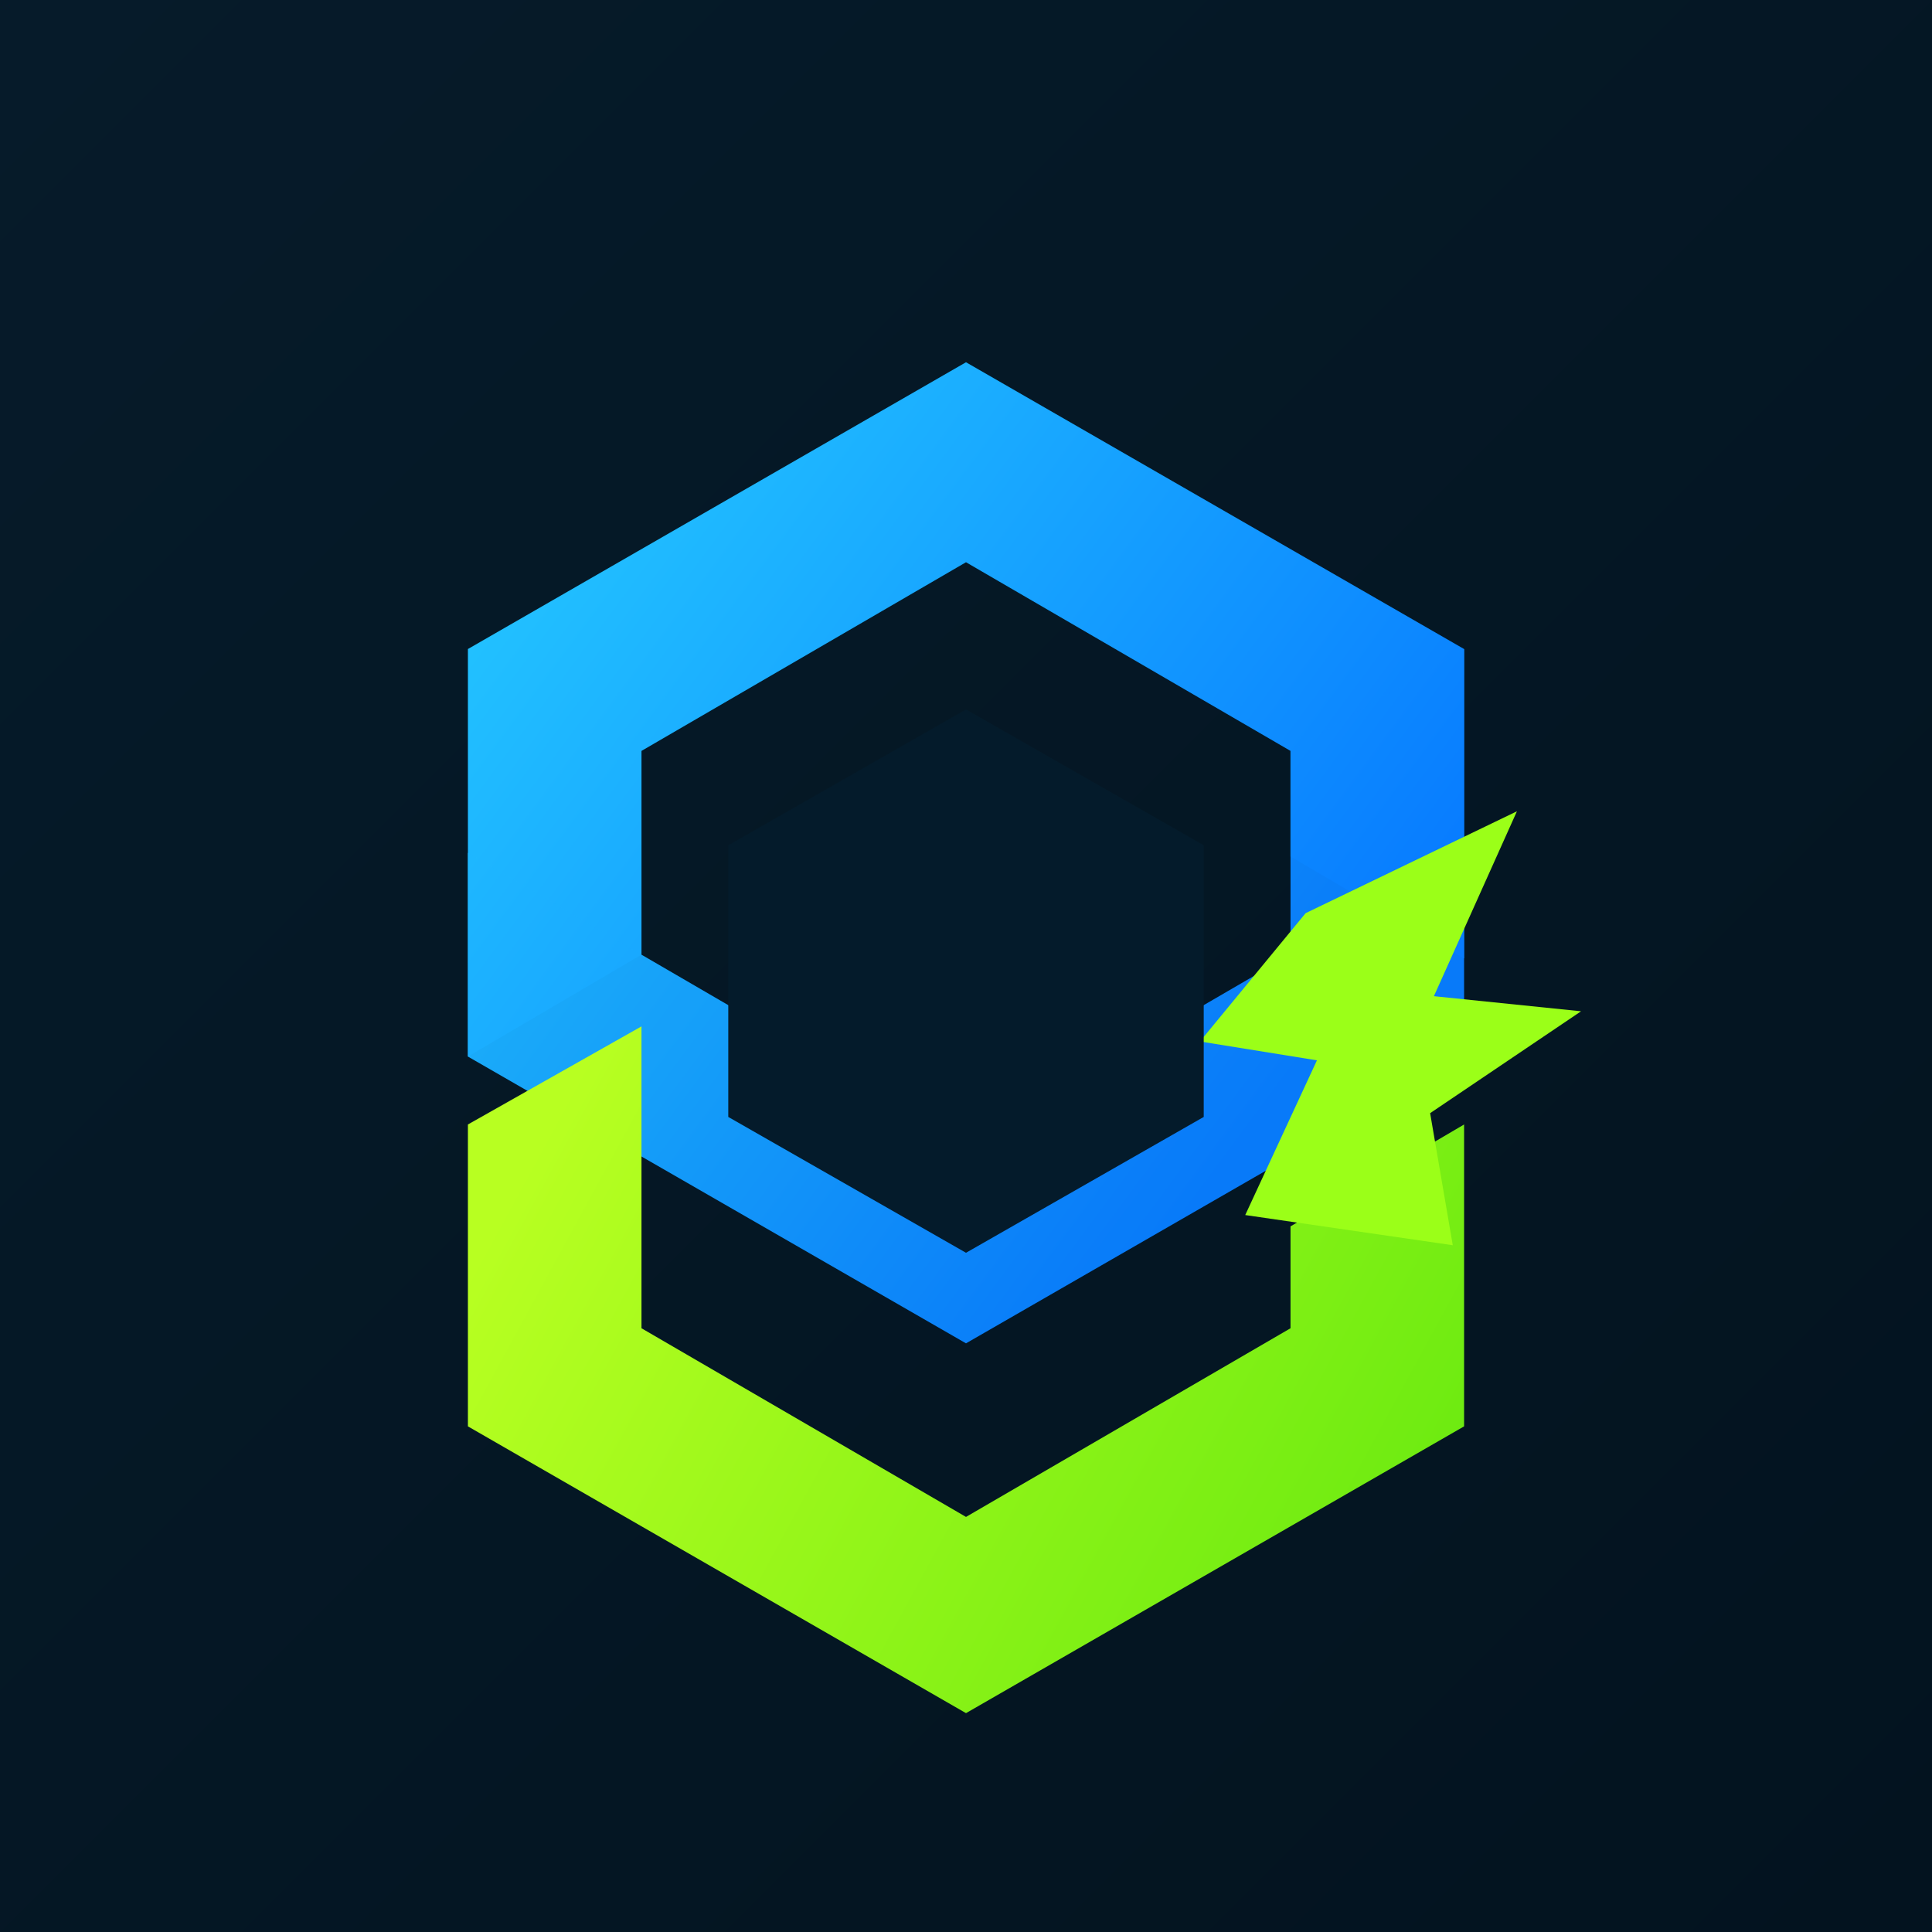
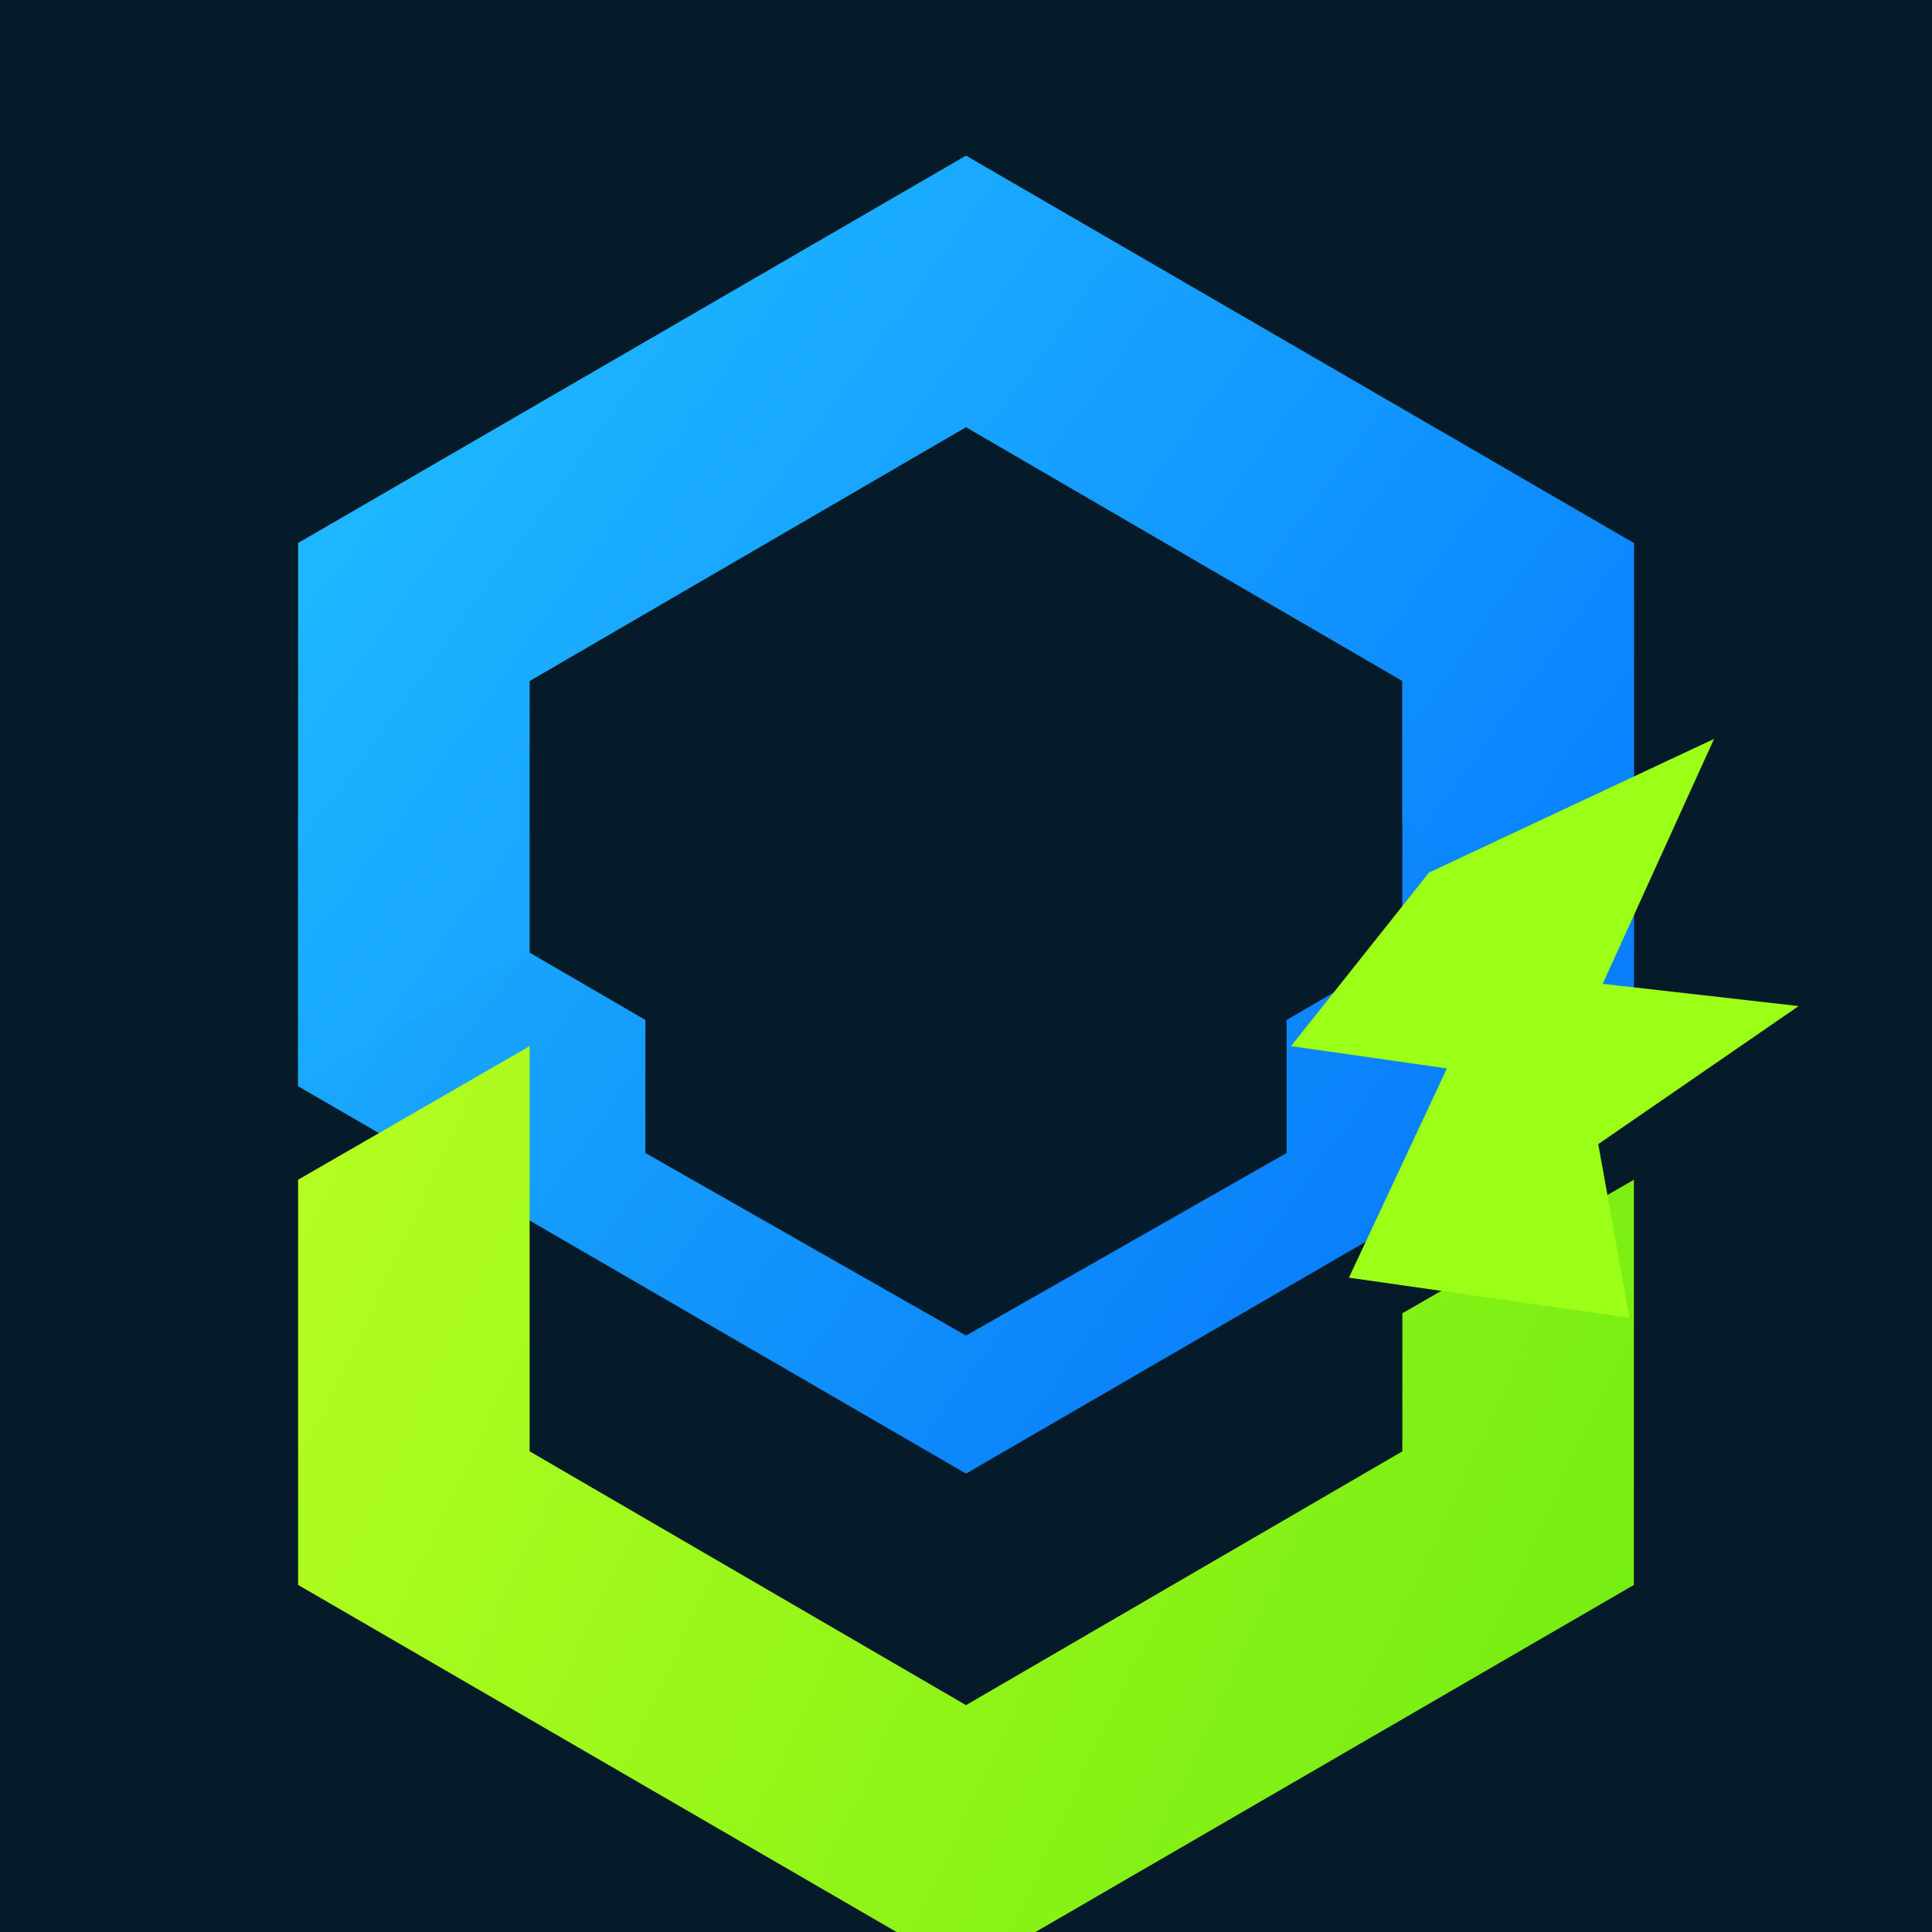
<svg xmlns="http://www.w3.org/2000/svg" viewBox="0 0 512 512" role="img" aria-label="StockFlow">
  <defs>
-     <linearGradient id="bg" x1="0" y1="0" x2="512" y2="512" gradientUnits="userSpaceOnUse">
-       <stop stop-color="#061B2A" />
-       <stop offset="1" stop-color="#03131F" />
-     </linearGradient>
-     <linearGradient id="blue" x1="150" y1="116" x2="355" y2="268" gradientUnits="userSpaceOnUse">
+     <linearGradient id="blue" x1="96" y1="64" x2="402" y2="286" gradientUnits="userSpaceOnUse">
      <stop stop-color="#23C4FF" />
      <stop offset="1" stop-color="#087CFF" />
    </linearGradient>
-     <linearGradient id="green" x1="150" y1="290" x2="370" y2="410" gradientUnits="userSpaceOnUse">
+     <linearGradient id="green" x1="88" y1="294" x2="422" y2="450" gradientUnits="userSpaceOnUse">
      <stop stop-color="#B8FF21" />
      <stop offset="1" stop-color="#6EEB11" />
    </linearGradient>
  </defs>
-   <rect width="512" height="512" fill="url(#bg)" />
-   <path d="M256 96 388 172v82l-46-27v-28l-86-50-86 50v54l-46 27V172L256 96Z" fill="url(#blue)" />
-   <path d="m170 253 86 50 86-50v-54l46-27v108l-132 76-132-76v-54l46 27Z" fill="url(#blue)" opacity=".97" />
-   <path d="M124 298v80l132 76 132-76v-80l-46 27v27l-86 50-86-50v-80l-46 26Z" fill="url(#green)" />
-   <path d="m346 242 56-27-22 49 39 4-40 27 6 35-55-8 19-41-31-5 28-34Z" fill="#9BFF18" />
-   <path d="m256 188 63 36v72l-63 36-63-36v-72l63-36Z" fill="#041B2B" />
+   <rect width="512" height="512" fill="#061B2A" />
+   <g transform="translate(256 256) scale(1.18) translate(-256 -256)">
+     <path d="M256 74 406 161v93l-52-30v-32l-98-57-98 57v61l-52 30V161L256 74Z" fill="url(#blue)" />
+     <path d="m158 253 98 57 98-57v-61l52-31v122l-150 87-150-87v-61l52 31Z" fill="url(#blue)" opacity=".98" />
+     <path d="M106 304v91l150 87 150-87v-91l-52 30v31l-98 57-98-57v-91l-52 30Z" fill="url(#green)" />
+     <path d="m360 235 64-30-25 55 44 5-45 31 7 39-63-9 22-47-35-5 31-39Z" fill="#9BFF18" />
+     <path d="m256 174 72 42v82l-72 41-72-41v-82l72-42Z" fill="#041B2B" />
+   </g>
</svg>
